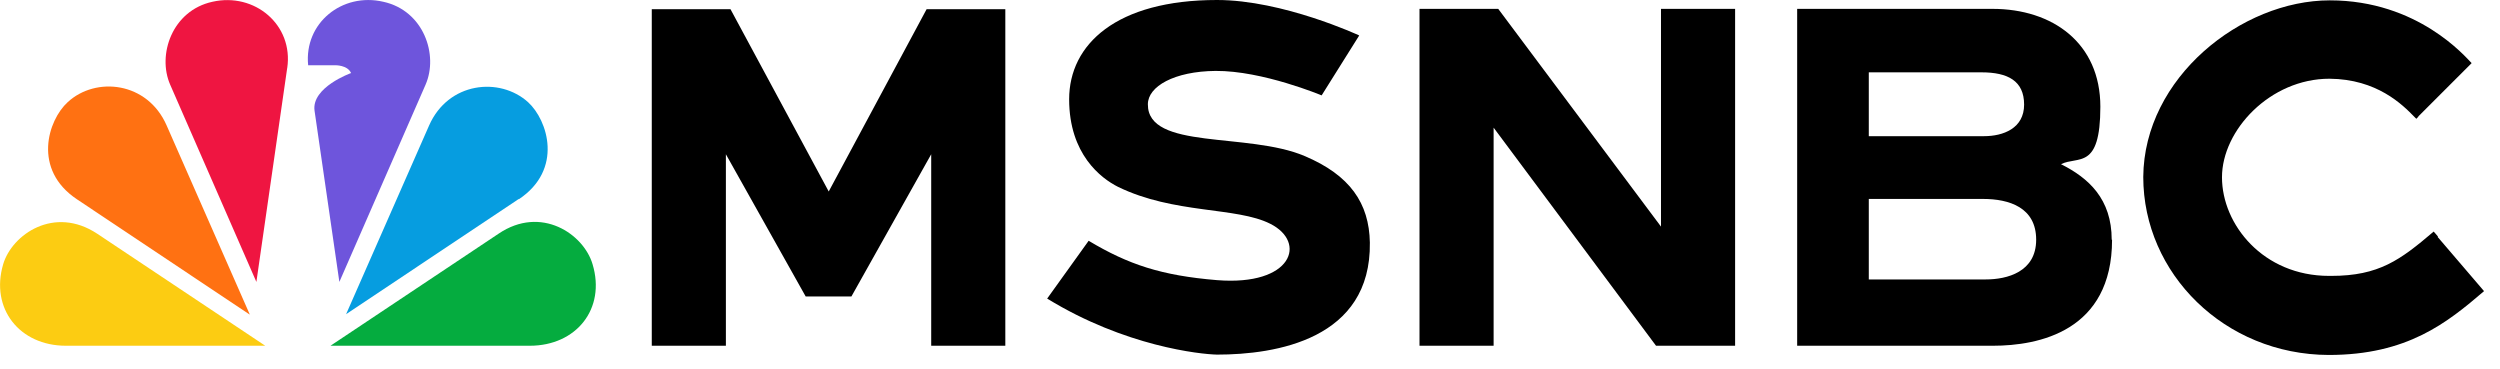
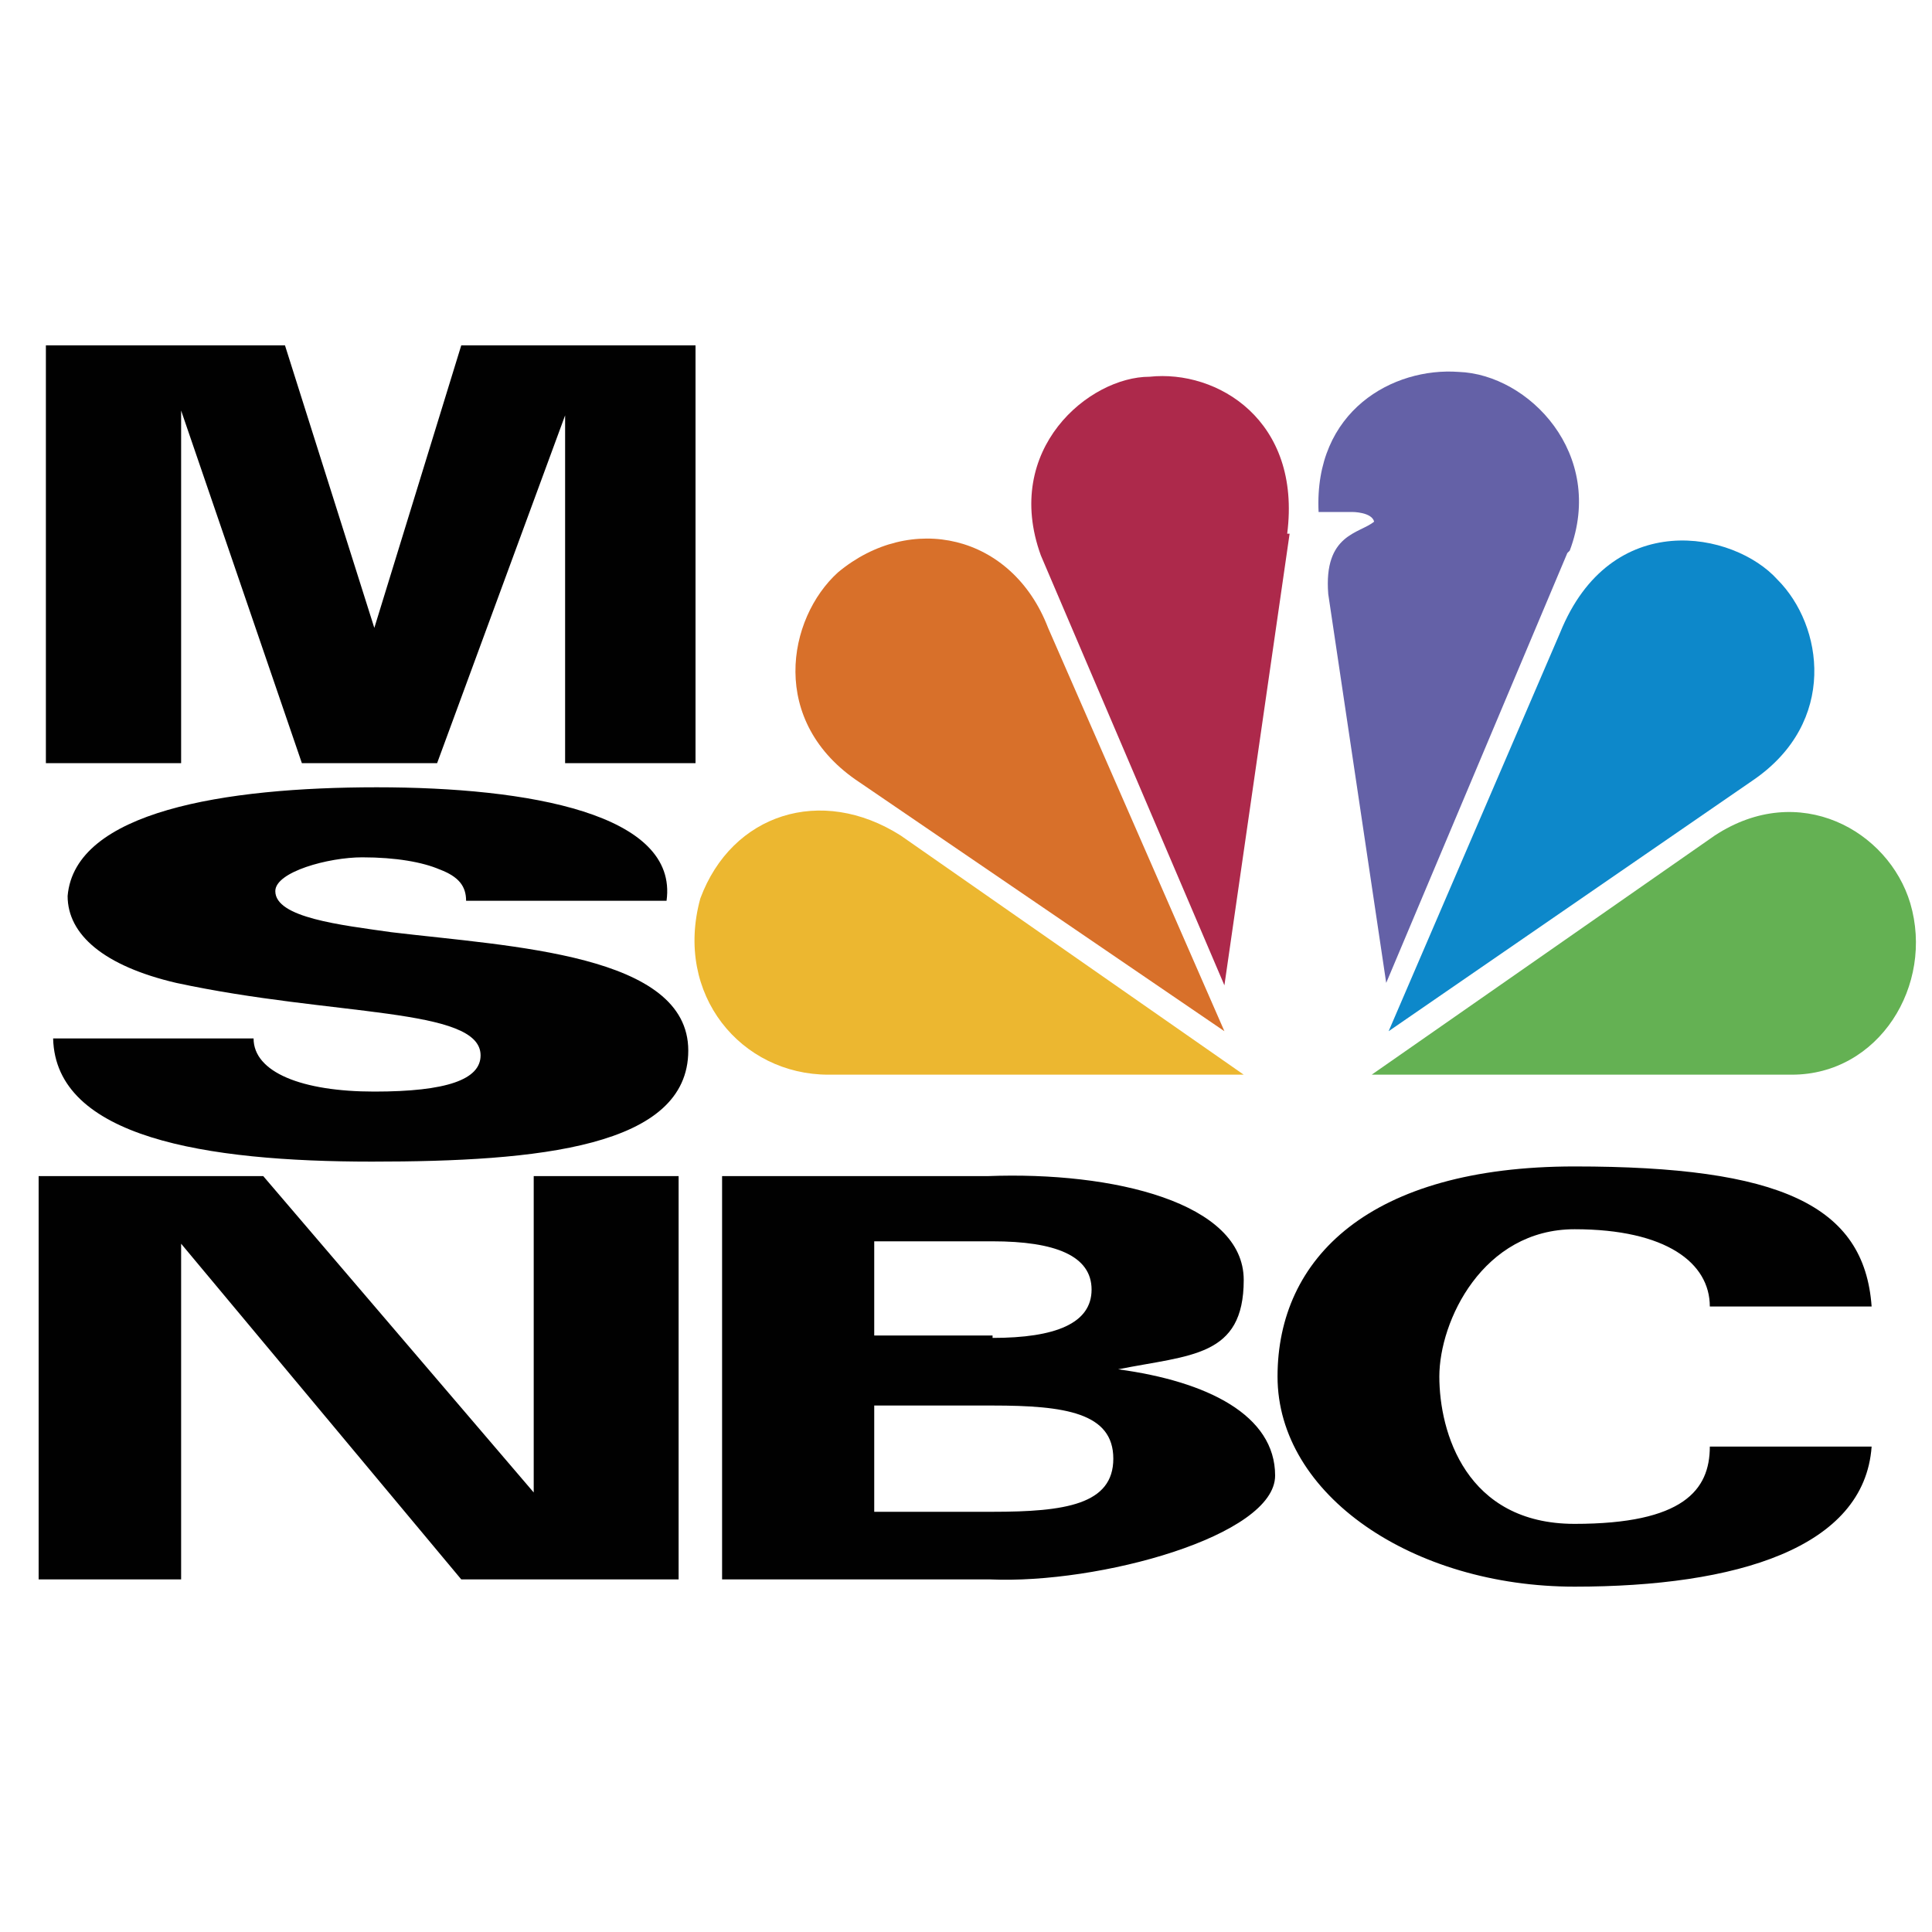
- <svg xmlns="http://www.w3.org/2000/svg" id="Layer_1" version="1.1" viewBox="0 0 705 104">
+ <svg xmlns="http://www.w3.org/2000/svg" id="Layer_1" version="1.1" viewBox="0 0 80 80">
  <defs>
    <style>
      .st0 {
-         fill: #069de0;
+         fill: #0d88ca;
+       }
+ 
+       .st0, .st1, .st2, .st3, .st4, .st5, .st6 {
+         fill-rule: evenodd;
      }

      .st1 {
-         fill: #ff7112;
+         fill: #d8702a;
      }

      .st2 {
-         fill: #fccc12;
+         fill: #64b153;
      }

      .st3 {
-         fill: #6e55dc;
+         fill: #010101;
      }

      .st4 {
-         fill: #05ac3f;
+         fill: #6461a7;
      }

      .st5 {
-         fill: #ef1541;
+         fill: #ad294b;
+       }
+ 
+       .st6 {
+         fill: #ecb730;
      }
    </style>
  </defs>
-   <path class="st3" d="M120,23.9l-24.3,55.6-7-48.3c-.9-6.6,10.3-10.6,10.3-10.6-1-2.3-4.5-2.2-4.5-2.2h-7.6c-1.2-11.9,9.6-20.6,21.2-17.9,11.4,2.5,15.6,15,11.9,23.4" />
-   <path class="st2" d="M74.8,97.5l-47.4-31.6c-12.1-8-24,.2-26.5,8.6-3.7,12.5,4.6,23,17.7,23h56.2Z" />
-   <path class="st5" d="M81,19.2c1.8-12.2-9.2-21.4-21.1-18.7-11.4,2.5-15.6,15-11.9,23.4l24.3,55.6,8.7-60.4h0Z" />
-   <path class="st1" d="M70.4,88.6l-23.4-53.2c-5.4-12.4-20-13.9-27.9-6.6-5.6,5.1-10,19,2.6,27.4l48.7,32.5h0Z" />
-   <path class="st4" d="M149.4,97.5c13.1,0,21.5-10.4,17.7-23-2.5-8.5-14.5-16.7-26.5-8.6l-47.4,31.6h56.2Z" />
-   <path class="st0" d="M146.3,56.2c12.6-8.4,8.2-22.3,2.6-27.4-8-7.2-22.5-5.7-27.9,6.6l-23.4,53.2,48.7-32.5h0Z" />
-   <path d="M261.3,2.6l-27.6,51.4L206,2.6h-22.2v94.9h20.9v-54l22.5,40.1h12.9l22.5-40.1v54h20.9V2.6h-22.3.1Z" />
-   <path d="M687.5,66.7l-.5-.6-.7-.8c-9.4,8-15.4,12.5-28.9,12.5h-.6c-18.6,0-30.2-14.5-30.2-27.8s13.6-27.8,30.3-27.8c13.4.1,20.6,7.3,24,10.8l.5.5.4-.4h0l.3-.4.6-.6,14.3-14.3c-1.7-1.7-15.1-17.7-40-17.7s-52.4,21.8-52.6,49.8c0,27.2,22.9,50.1,52.3,50.2,22.2,0,33.4-9.1,43.8-18l-13.1-15.3h.1Z" />
-   <path d="M595.6,67.6c0,25.8-20.7,29.9-33.6,29.9h-55.2V2.5h55.1c16.9,0,30.4,9.6,30.4,27.6s-6.3,13.8-11.1,16.2c7.8,3.9,14.3,9.8,14.3,21.3h0ZM527,20.4v18h32.5c5.4,0,11.3-2.2,11.3-8.9s-4.6-9.1-12-9.1c0,0-31.8,0-31.8,0ZM574.2,67.6c0-9.1-7.6-11.5-15-11.5h-32.2v22.7h33c6,0,14.2-2.1,14.2-11.2h0Z" />
-   <path d="M400.2,2.5h22.3l45.9,61.4V2.5h20.9v95h-22.3l-45.8-61.5v61.5h-20.9V2.5h-.1Z" />
-   <path d="M367.9,44c-16-6.8-44.3-1.6-44.2-14.6,0-5,7.4-9.3,19.1-9.4,13.2-.1,29.9,6.9,29.9,6.9l10.6-16.9S361.8,0,343.2,0c-28.4,0-41.7,12.5-41.7,28s9,22.3,13.8,24.7c15.8,7.7,33.4,5.6,42.9,10.4,10.4,5.2,6.3,17.6-15,15.9-15.7-1.3-25-4.4-36.2-11.1l-11.7,16.3c22,13.5,43.2,15.7,47.9,15.8,16.6,0,43.5-4.3,43.1-31.6-.2-11.1-5.6-19-18.4-24.4h0Z" />
+   <g>
+     <path class="st3" d="M29.9,65.4v-16.7h11c5.2-.2,10.6,1.1,10.6,4.3s-2.2,3.1-5.2,3.7h0c3.7.5,6.5,1.9,6.5,4.4s-7.3,4.5-11.8,4.3h-11.1ZM41.1,62.6c3,0,5-.3,5-2.2s-2-2.2-5-2.2h-4.9v4.4h4.9ZM41.1,55.4c2.6,0,4.1-.6,4.1-2s-1.5-2-4.1-2h-4.9v3.9h4.9ZM70.8,54.1c0-1.8-1.8-3.2-5.6-3.2s-5.6,3.8-5.6,6.1,1.1,6.1,5.6,6.1,5.6-1.4,5.6-3.2h6.7c-.3,4.2-5.6,5.8-12.3,5.8s-12.3-3.8-12.3-8.7,3.8-8.7,12.3-8.7,12,1.6,12.3,5.8h-6.7,0ZM1.9,31.5V14.3h9.9l3.7,11.7h0l3.6-11.7h9.7v17.3h-5.4v-14.4h0s-5.3,14.4-5.3,14.4h-5.6l-5-14.6h0v14.6H1.9ZM19.3,37.3c0-.6-.3-1-1.1-1.3-.7-.3-1.8-.5-3.2-.5s-3.6.6-3.6,1.4c0,1.1,2.7,1.4,4.8,1.7,5,.6,12.3.9,12.3,4.9s-6.2,4.6-13.1,4.6-13.1-1-13.2-5.1h8.3c0,1.4,2,2.2,5,2.2s4.4-.5,4.4-1.5c0-2-6.1-1.6-12.6-3-3-.7-4.5-2-4.5-3.6.3-3.5,6.5-4.5,12.8-4.5s12.5,1.1,12,4.7h-8.3Z" />
+     <path class="st1" d="M43.4,26l7.3,16.7-15.1-10.3c-3.8-2.5-3-6.8-.9-8.7,3-2.5,7.2-1.6,8.7,2.3h0Z" />
+     <path class="st5" d="M53.4,22.1l-2.7,18.7-7.6-17.8c-1.6-4.4,2-7.4,4.5-7.4,2.8-.3,6.3,1.8,5.7,6.5h0Z" />
+     <path class="st4" d="M64.9,22.9l-7.5,17.8-2.4-16.1c-.2-2.5,1.3-2.5,1.9-3-.1-.4-.9-.4-.9-.4h-1.4c-.2-4.2,3.1-6,5.8-5.8,2.9.1,6.1,3.4,4.6,7.4h0Z" />
+     <path class="st0" d="M72.6,32.3l-15.1,10.4,7.1-16.5c2.1-5.2,7.2-4.2,9-2.2,1.9,1.9,2.5,5.9-1,8.3h0Z" />
+     <path class="st2" d="M74.2,44.5h-17.4l14.2-9.9c3.5-2.3,7.2-.2,8.1,2.8,1,3.4-1.3,7.1-4.9,7.1h0Z" />
+     <path class="st6" d="M29,37.2c1.3-3.5,5-4.7,8.3-2.6l14.2,9.9h-17.2c-3.6,0-6.4-3.3-5.3-7.3Z" />
+   </g>
+   <polygon class="st3" points="1.6 65.4 1.6 48.7 10.9 48.7 22.1 61.8 22.1 48.7 28.1 48.7 28.1 65.4 19.1 65.4 7.5 51.5 7.5 65.4 1.6 65.4" />
</svg>
